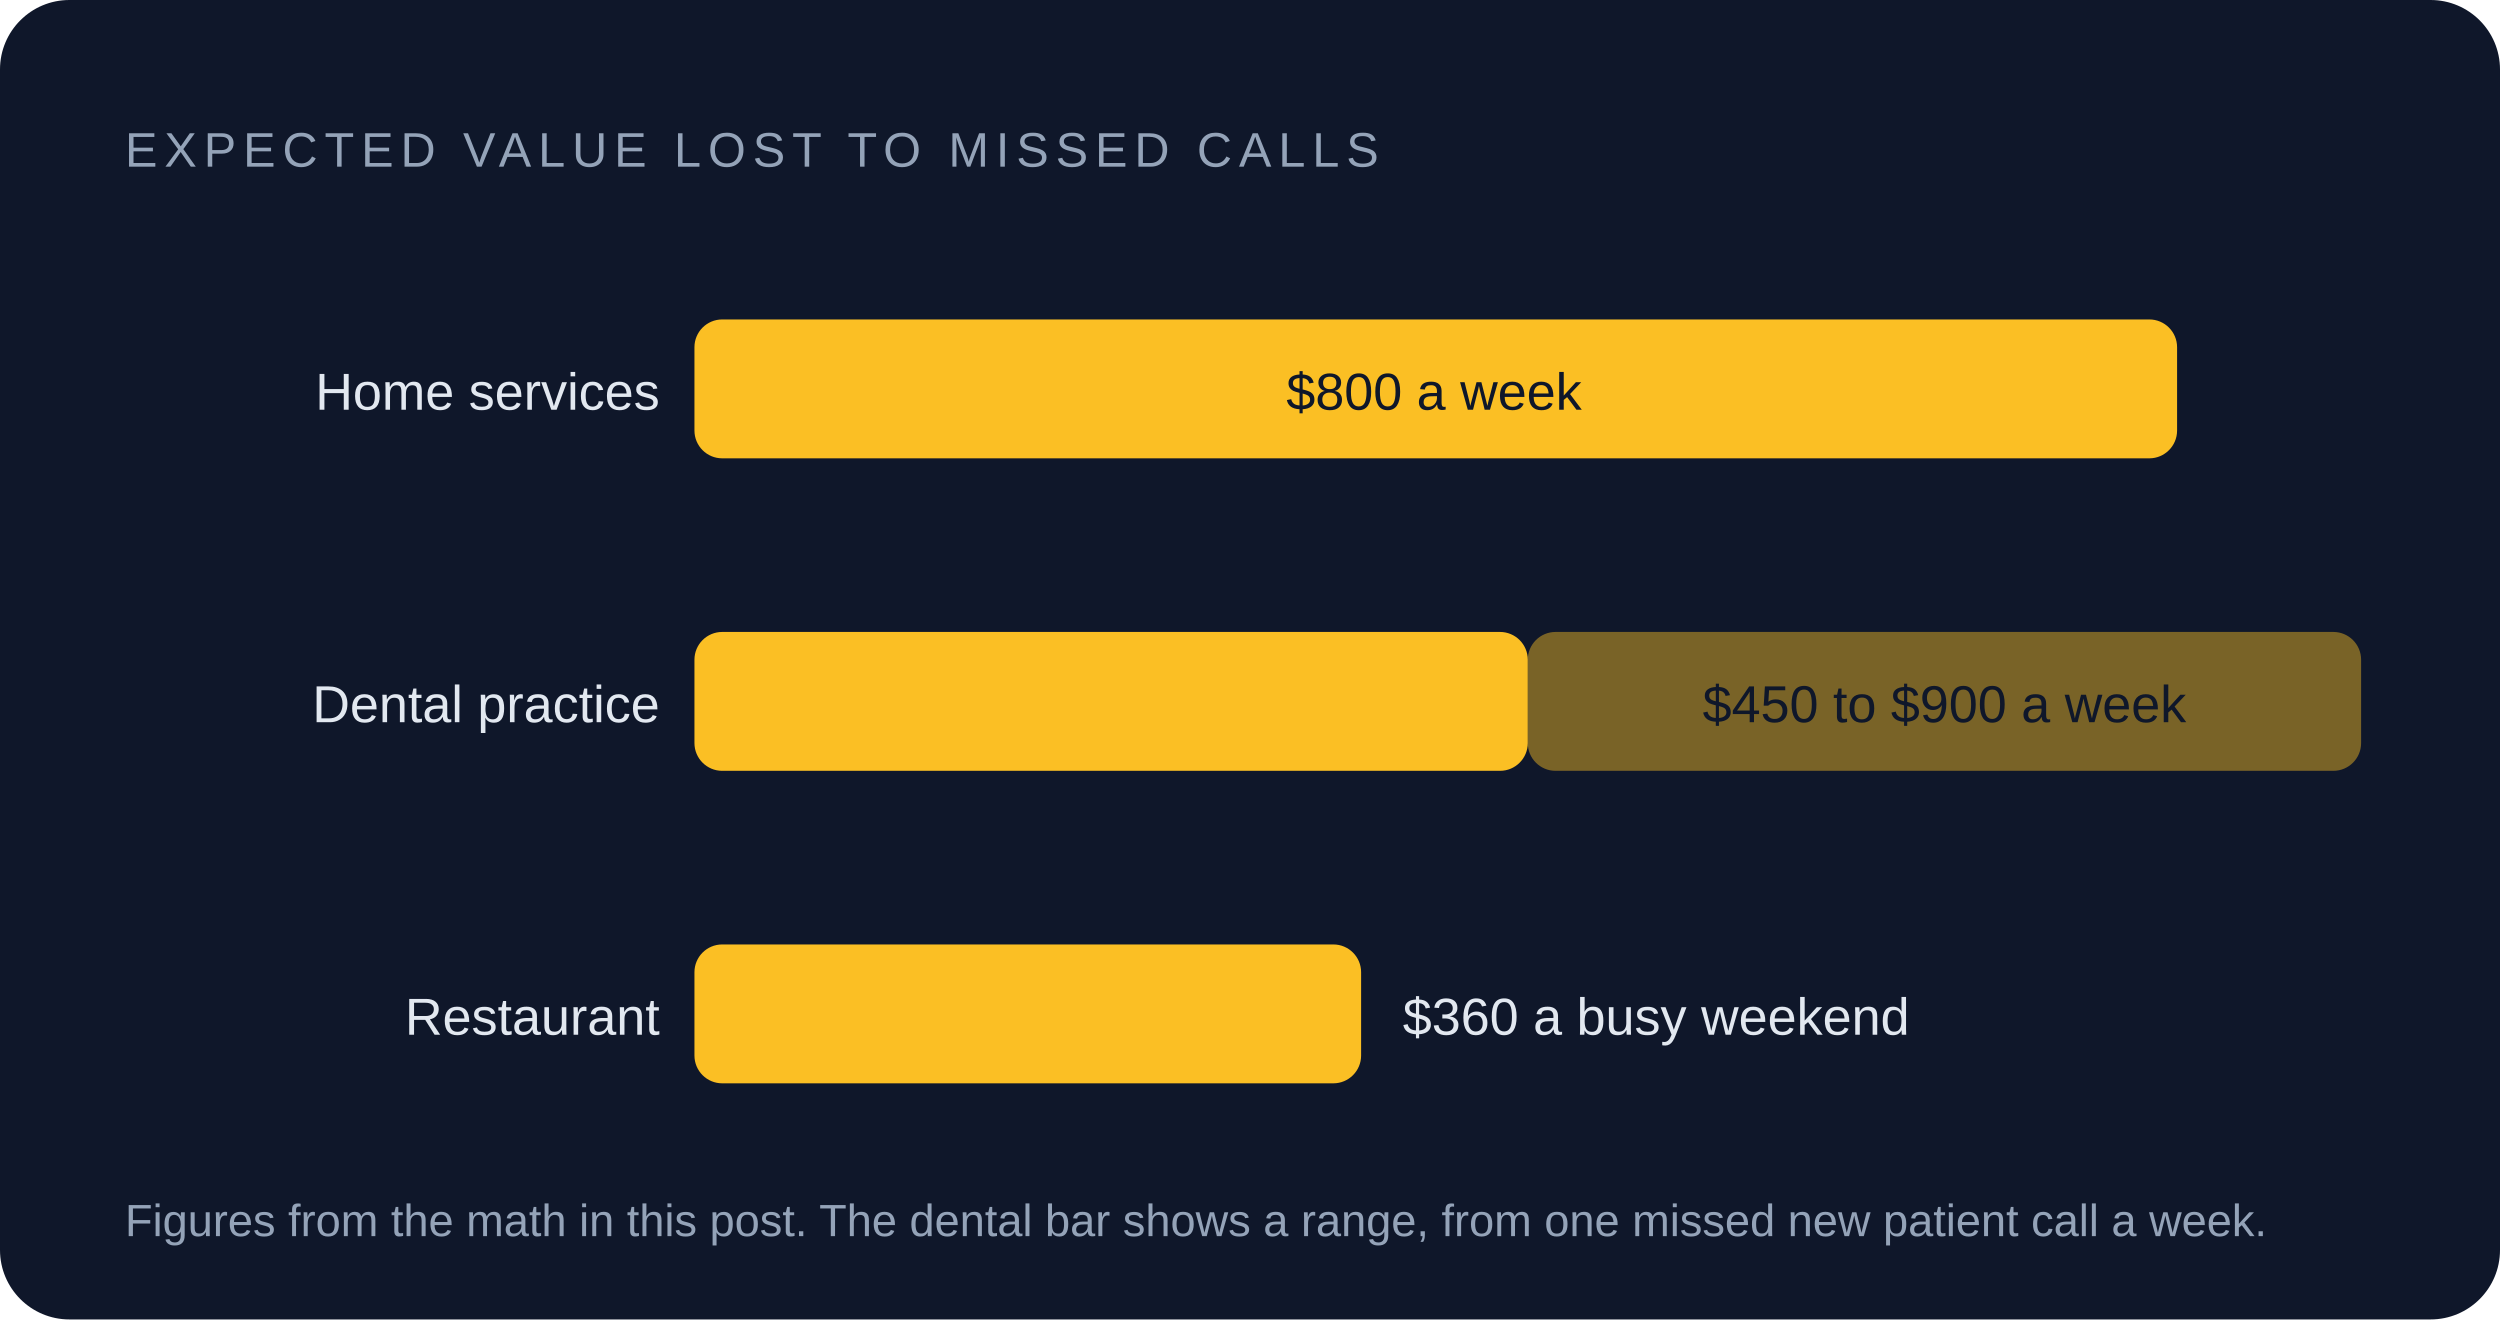
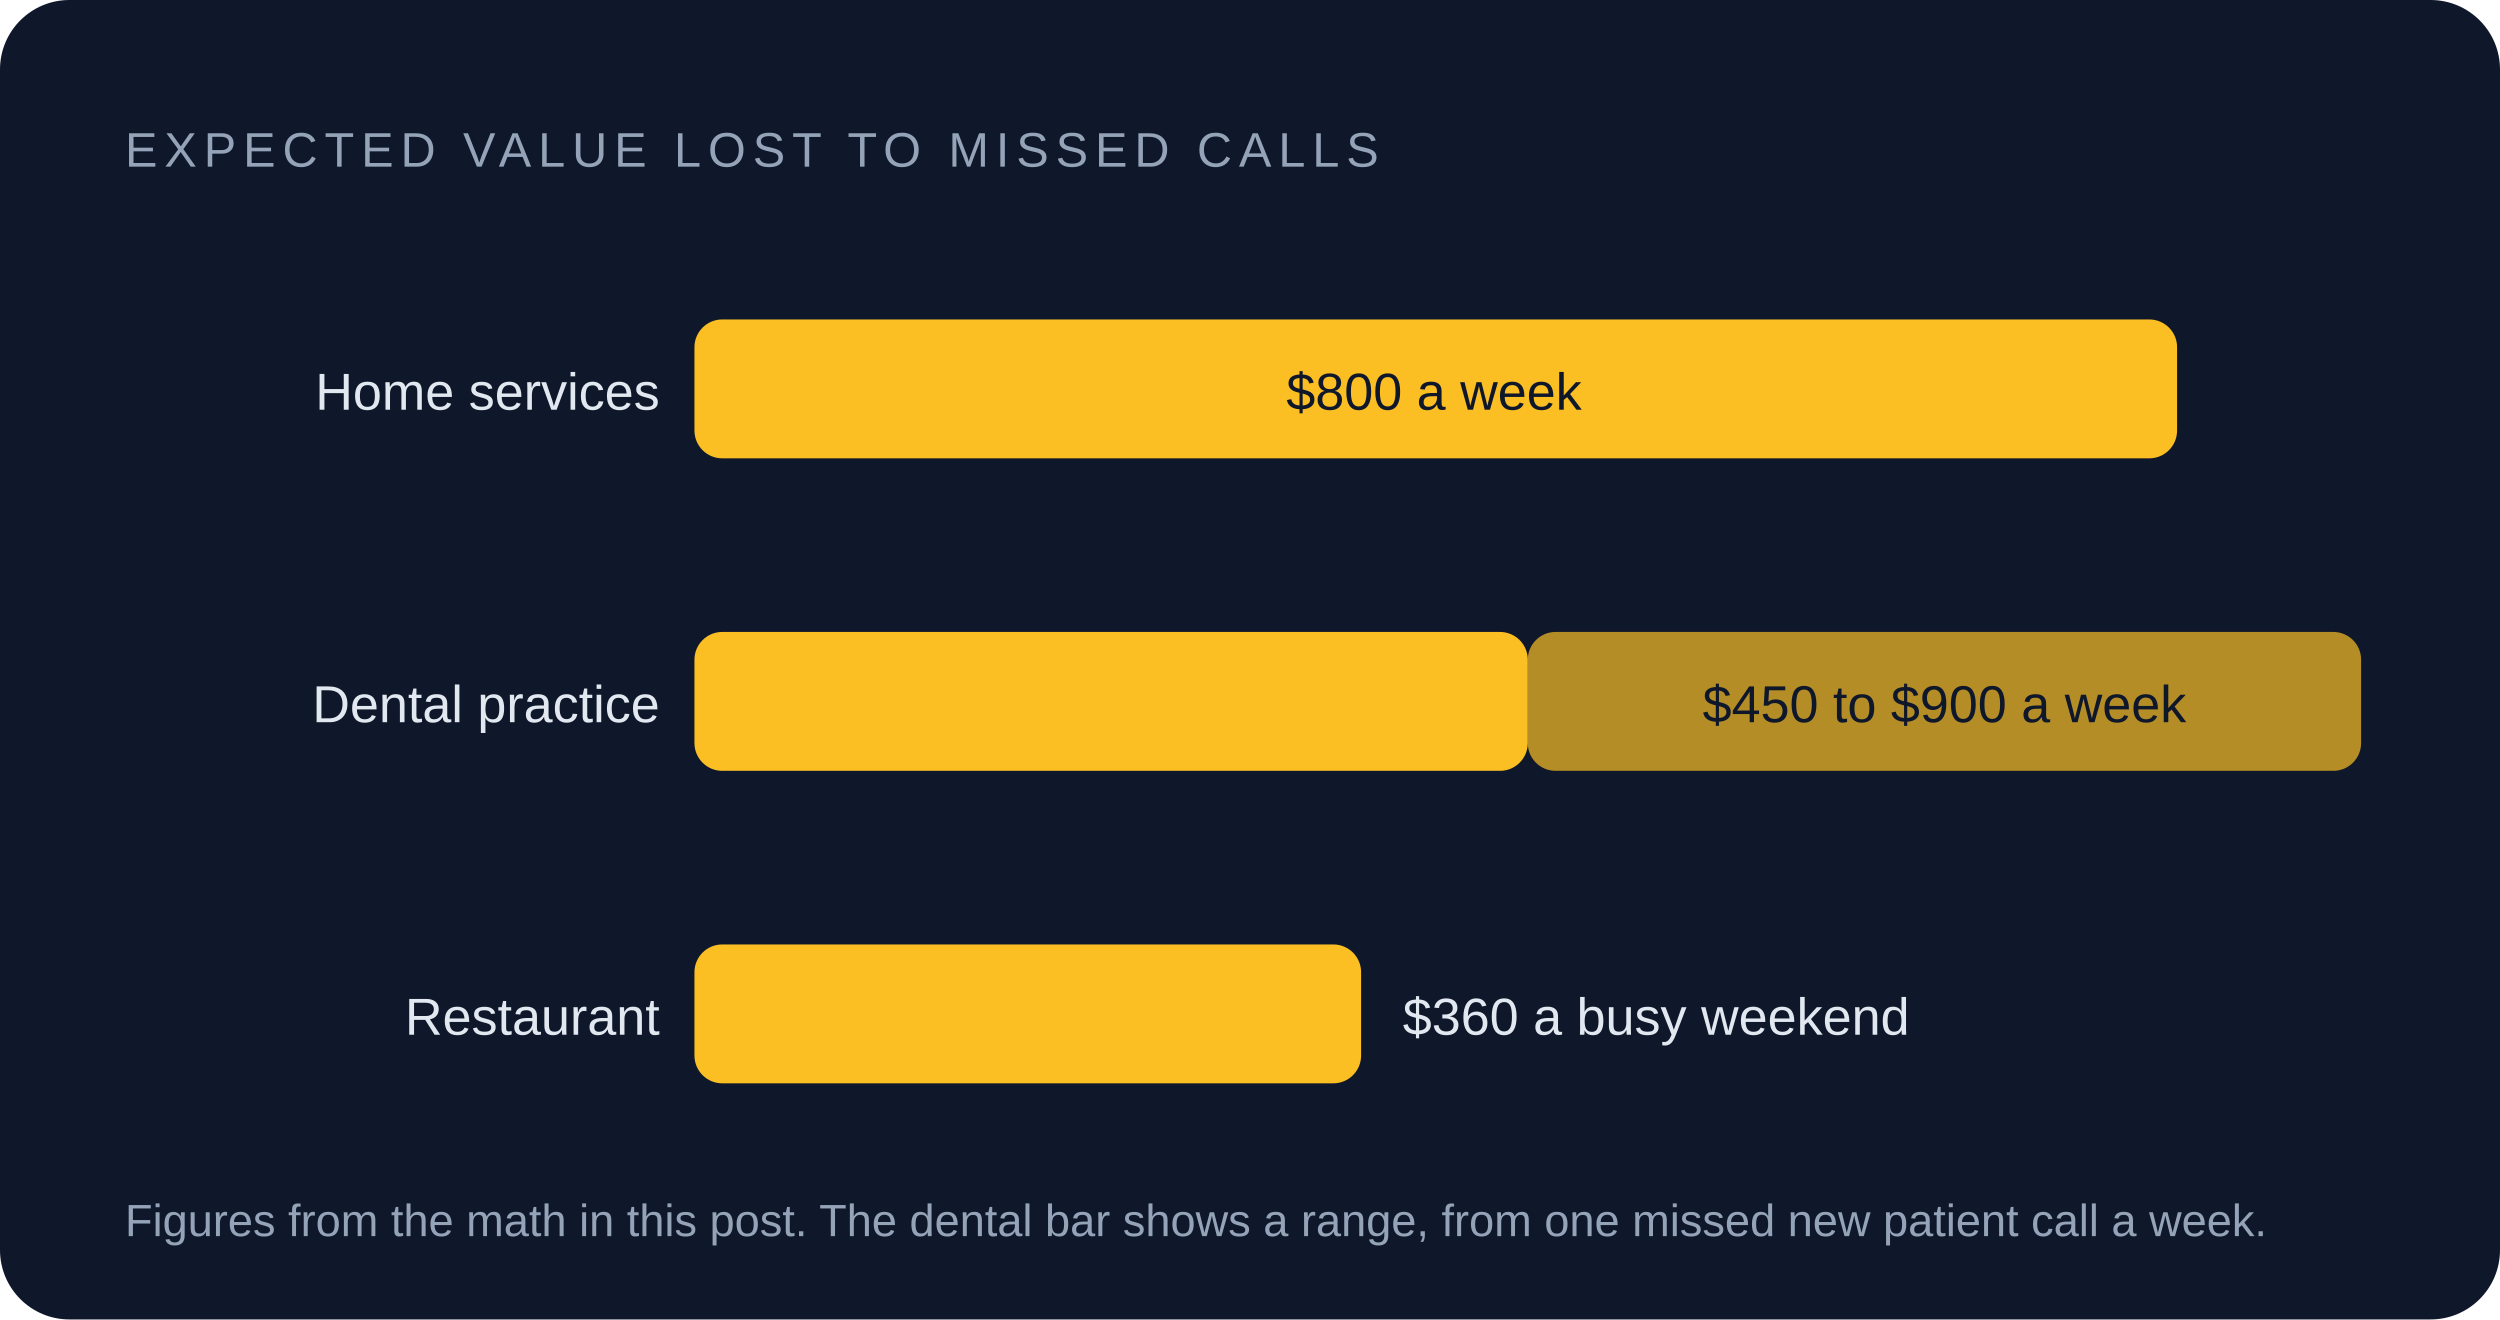
<svg xmlns="http://www.w3.org/2000/svg" viewBox="0 0 720 380" role="img">
  <rect x="0" y="0" width="720" height="380" rx="20" fill="#0f172a" />
  <text x="36" y="48" font-family="Arial, Helvetica, sans-serif" font-size="14" letter-spacing="2" fill="#94a3b8">EXPECTED VALUE LOST TO MISSED CALLS</text>
  <text x="190" y="118" font-family="Arial, Helvetica, sans-serif" font-size="15" text-anchor="end" fill="#e2e8f0">Home services</text>
  <rect x="200" y="92" width="427" height="40" rx="8" fill="#fbbf24" />
  <text x="413" y="118" font-family="Arial, Helvetica, sans-serif" font-size="15" text-anchor="middle" fill="#0f172a">$800 a week</text>
  <text x="190" y="208" font-family="Arial, Helvetica, sans-serif" font-size="15" text-anchor="end" fill="#e2e8f0">Dental practice</text>
  <rect x="200" y="182" width="240" height="40" rx="8" fill="#fbbf24" />
-   <rect x="440" y="182" width="240" height="40" rx="8" fill="#fbbf24" opacity="0.45" />
+   <rect x="440" y="182" width="240" height="40" rx="8" fill="#fbbf24" opacity="0.70" />
  <text x="560" y="208" font-family="Arial, Helvetica, sans-serif" font-size="15" text-anchor="middle" fill="#0f172a">$450 to $900 a week</text>
  <text x="190" y="298" font-family="Arial, Helvetica, sans-serif" font-size="15" text-anchor="end" fill="#e2e8f0">Restaurant</text>
  <rect x="200" y="272" width="192" height="40" rx="8" fill="#fbbf24" />
  <text x="404" y="298" font-family="Arial, Helvetica, sans-serif" font-size="15" fill="#e2e8f0">$360 a busy weekend</text>
  <text x="36" y="356" font-family="Arial, Helvetica, sans-serif" font-size="13" fill="#94a3b8">Figures from the math in this post. The dental bar shows a range, from one missed new patient call a week.</text>
</svg>
